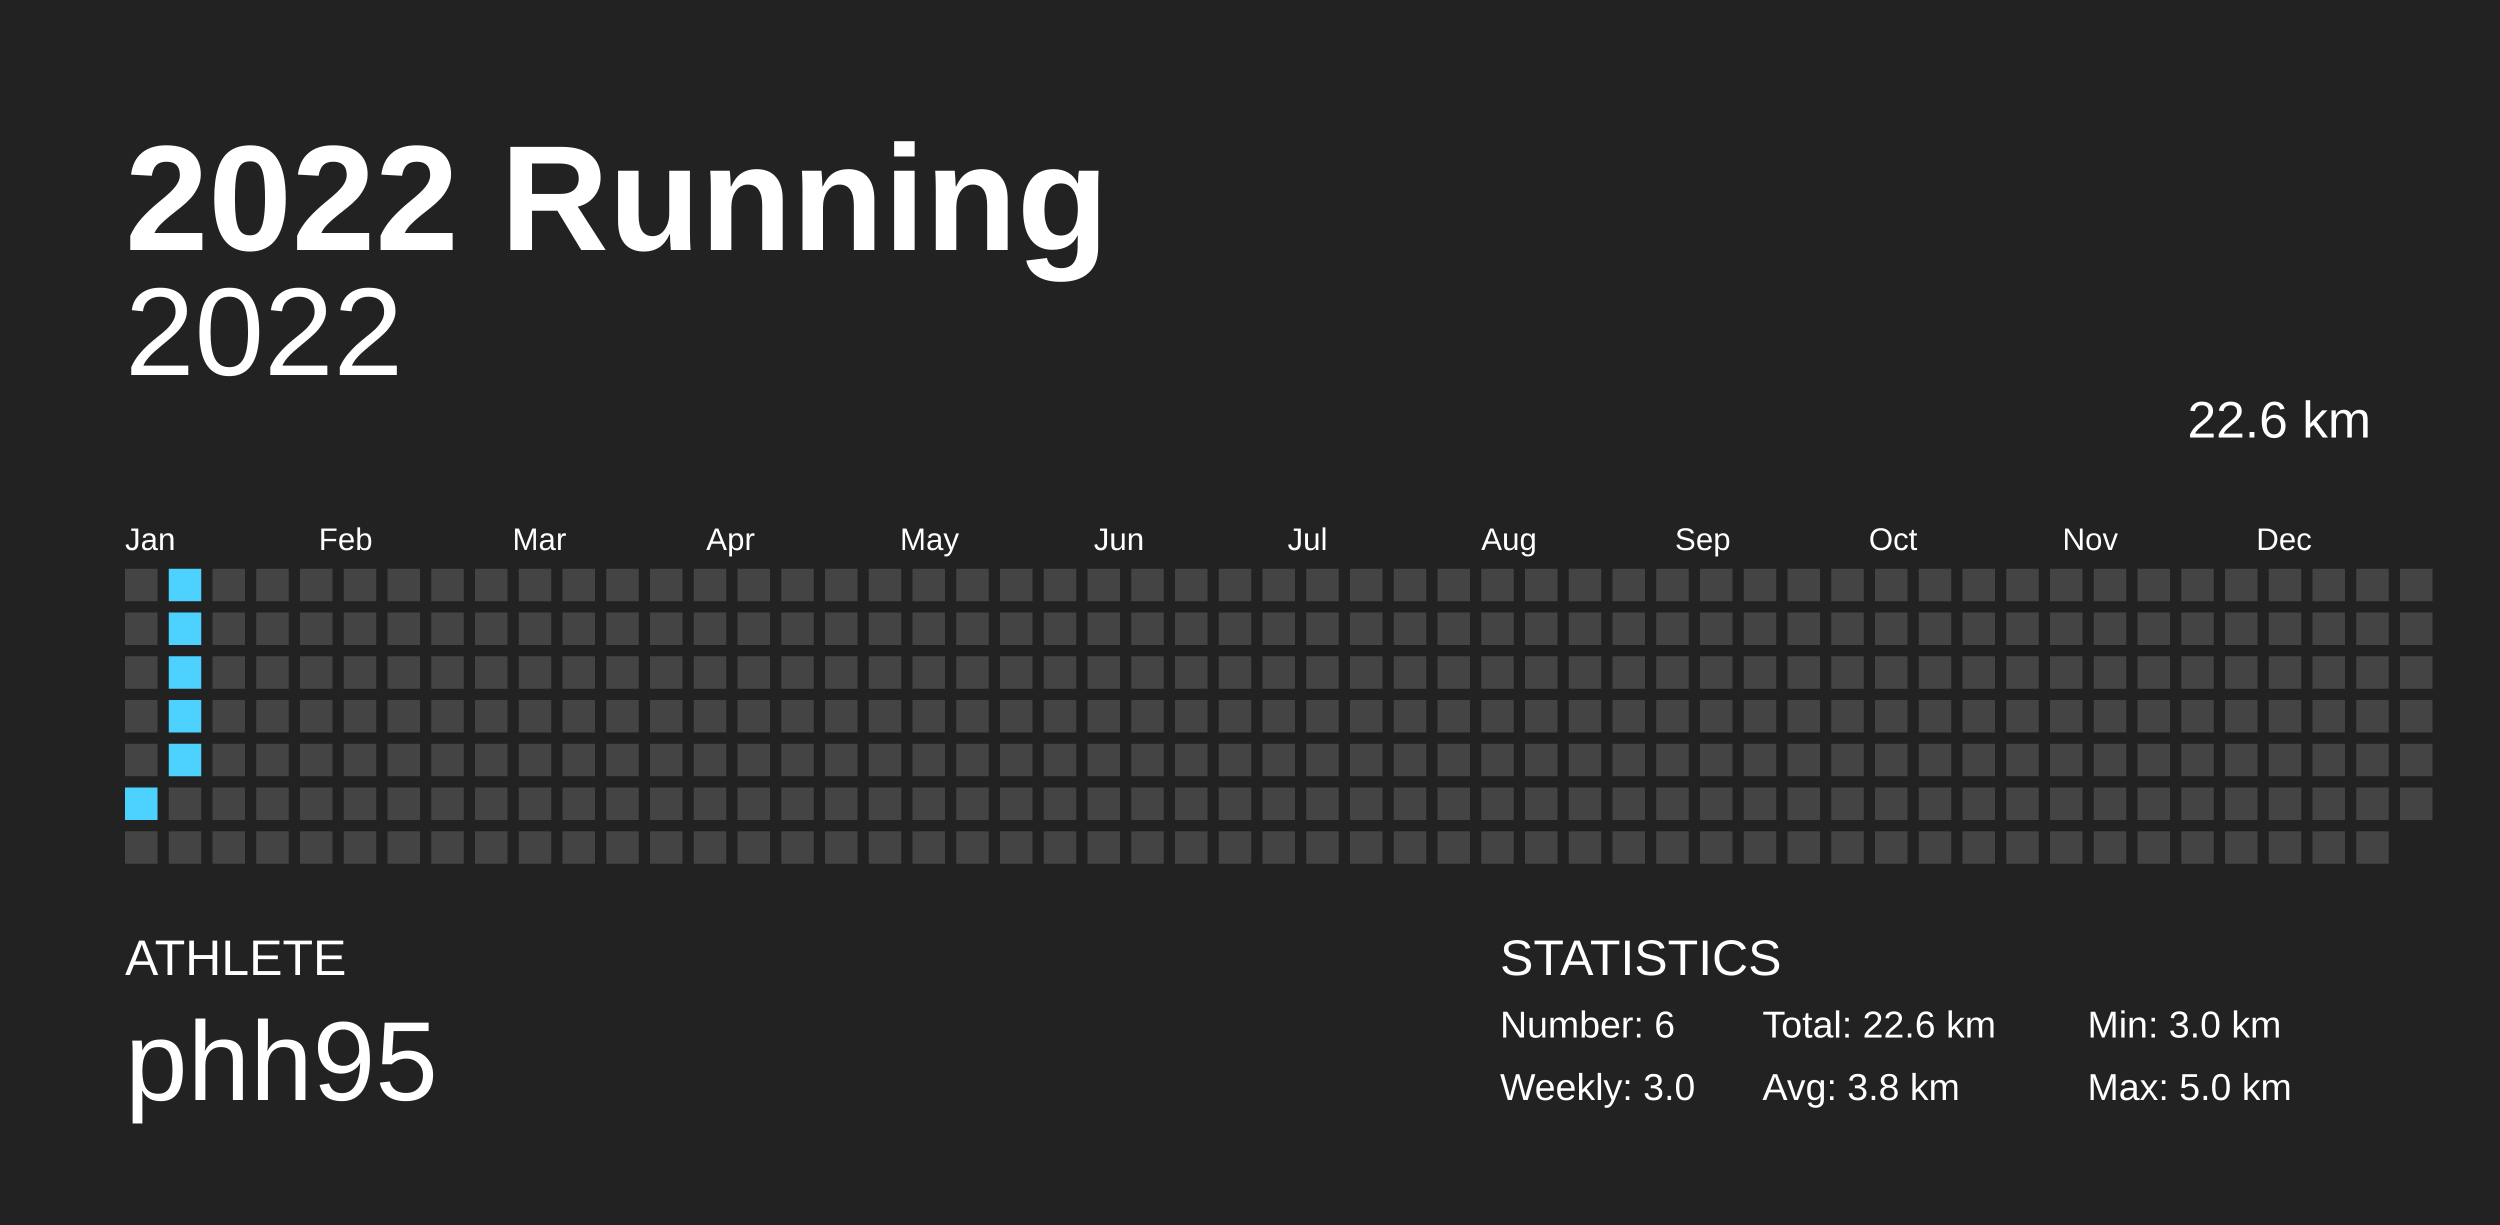
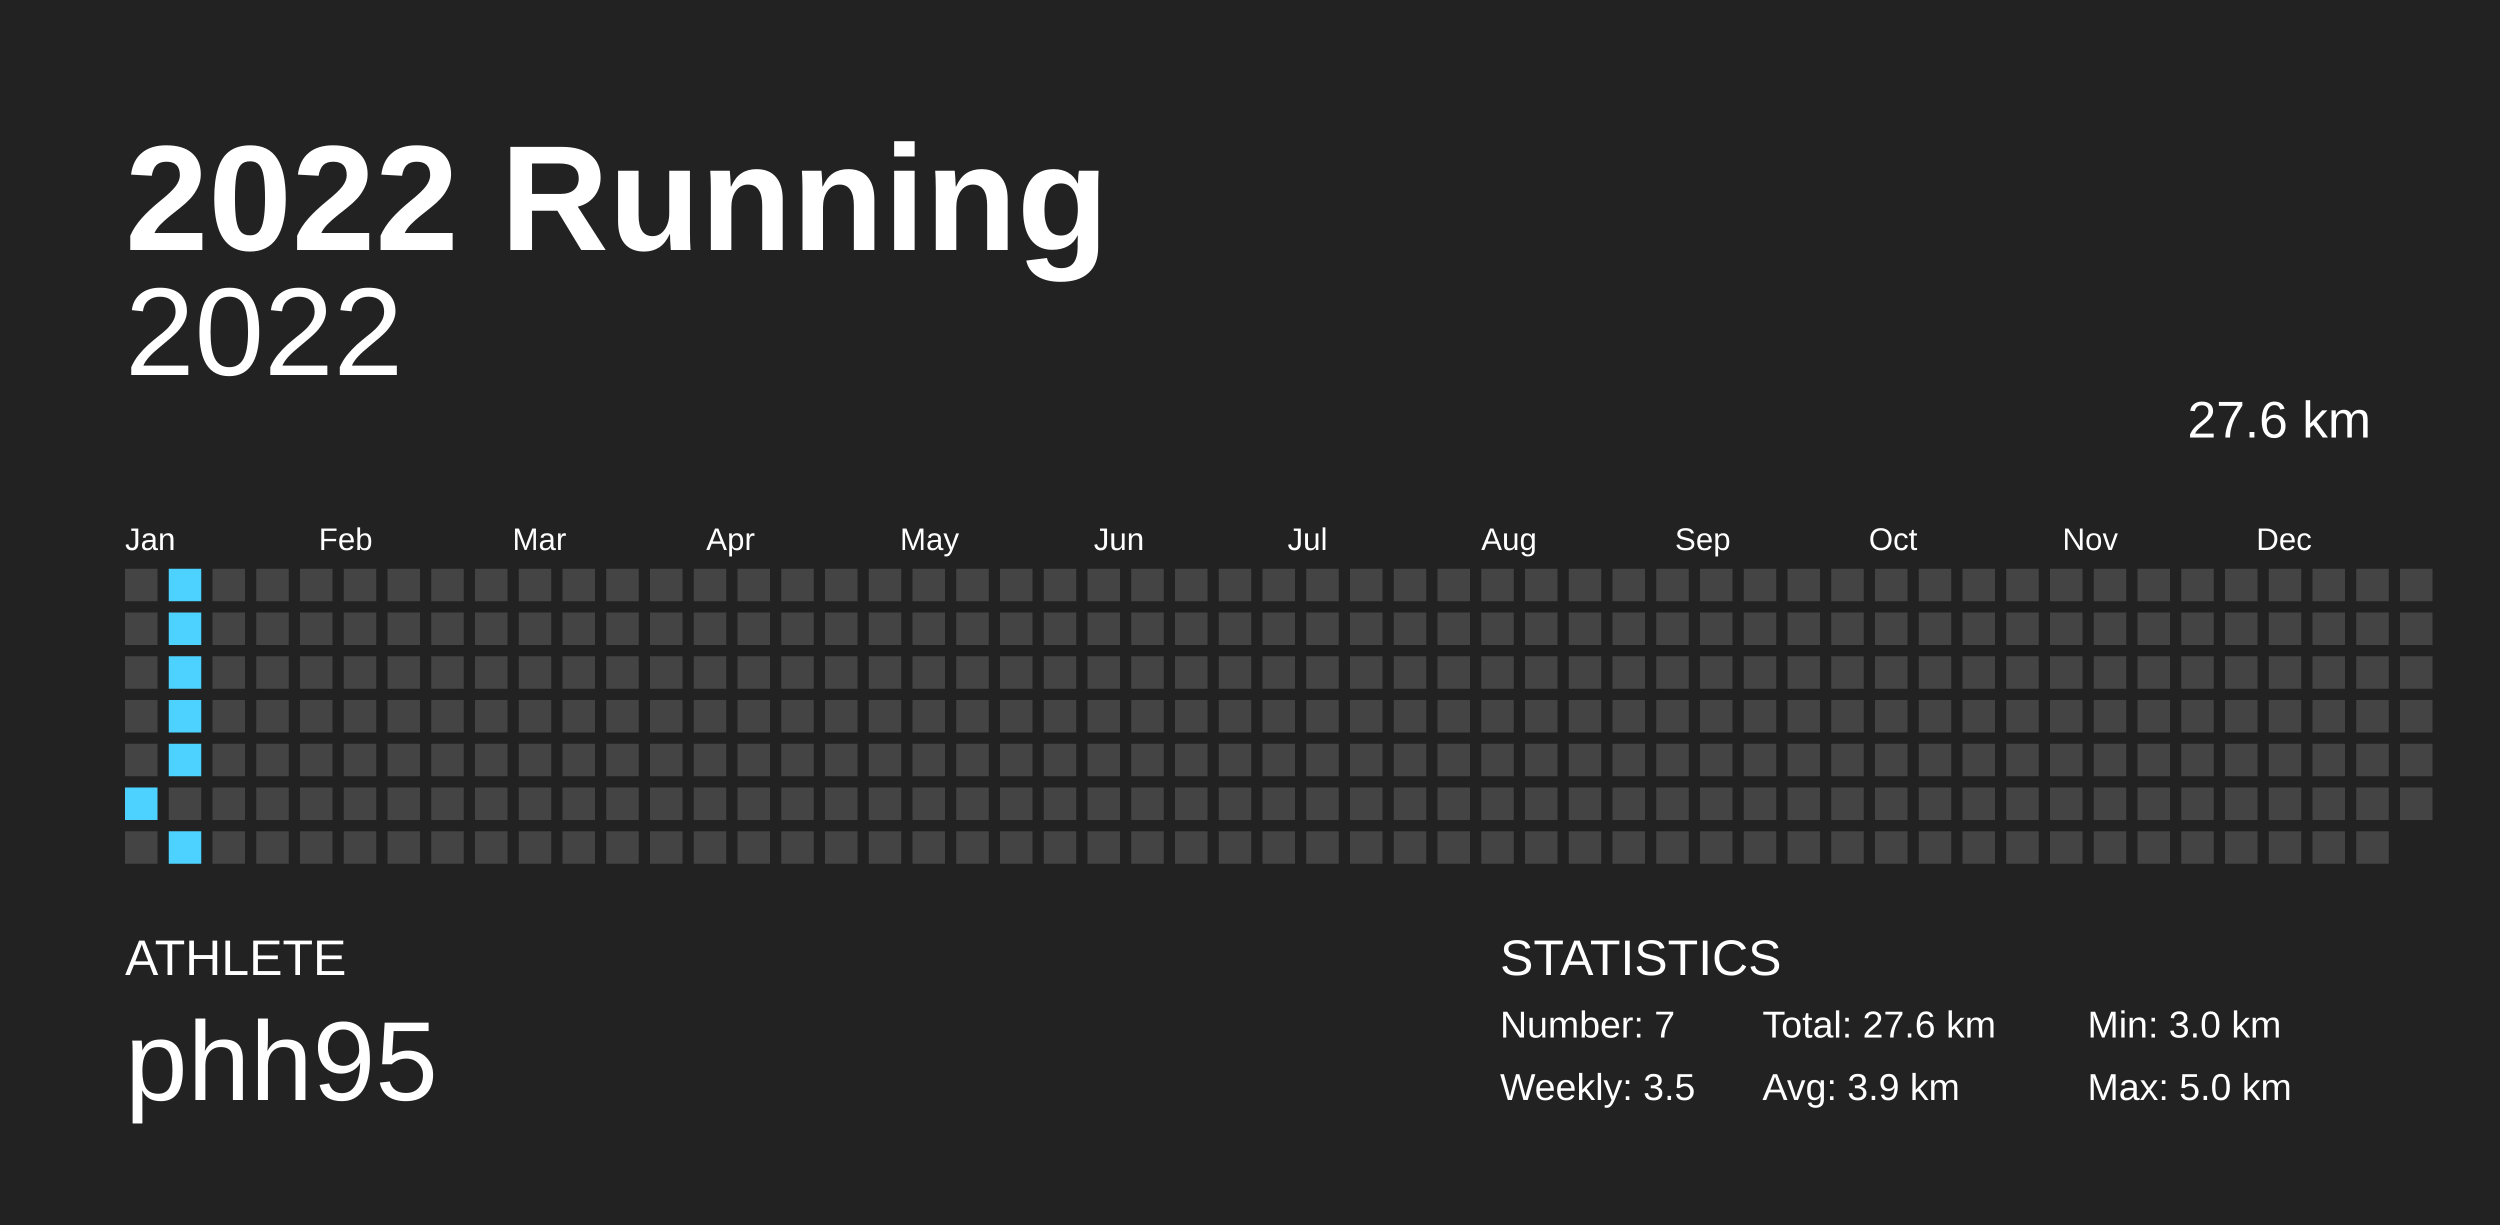
<svg xmlns="http://www.w3.org/2000/svg" baseProfile="full" height="98mm" version="1.1" viewBox="0,0,200,98" width="200mm">
  <defs />
  <rect fill="#222222" height="98" width="200" x="0" y="0" />
  <text fill="#FFFFFF" style="font-size:12px; font-family:Arial; font-weight:bold;" x="10" y="20">2022 Running</text>
  <text fill="#FFFFFF" style="font-size:4px; font-family:Arial" x="10" y="78">ATHLETE</text>
  <text fill="#FFFFFF" style="font-size:9px; font-family:Arial" x="10" y="88">phh95</text>
  <text fill="#FFFFFF" style="font-size:4px; font-family:Arial" x="120" y="78">STATISTICS</text>
-   <text fill="#FFFFFF" style="font-size:3px; font-family:Arial" x="120" y="83">Number: 6</text>
-   <text fill="#FFFFFF" style="font-size:3px; font-family:Arial" x="120" y="88">Weekly: 3.0</text>
-   <text fill="#FFFFFF" style="font-size:3px; font-family:Arial" x="141" y="83">Total: 22.6 km</text>
-   <text fill="#FFFFFF" style="font-size:3px; font-family:Arial" x="141" y="88">Avg: 3.8 km</text>
+   <text fill="#FFFFFF" style="font-size:3px; font-family:Arial" x="120" y="83">Number: 7</text>
+   <text fill="#FFFFFF" style="font-size:3px; font-family:Arial" x="120" y="88">Weekly: 3.5</text>
+   <text fill="#FFFFFF" style="font-size:3px; font-family:Arial" x="141" y="83">Total: 27.6 km</text>
+   <text fill="#FFFFFF" style="font-size:3px; font-family:Arial" x="141" y="88">Avg: 3.9 km</text>
  <text fill="#FFFFFF" style="font-size:3px; font-family:Arial" x="167" y="83">Min: 3.0 km</text>
  <text fill="#FFFFFF" style="font-size:3px; font-family:Arial" x="167" y="88">Max: 5.0 km</text>
  <text alignment-baseline="hanging" fill="#FFFFFF" style="font-size:10.0px; font-family:Arial;" x="10" y="30">2022</text>
-   <text alignment-baseline="hanging" fill="#FFFFFF" style="font-size:4.125px; font-family:Arial;" x="175" y="35">22.6 km</text>
+   <text alignment-baseline="hanging" fill="#FFFFFF" style="font-size:4.125px; font-family:Arial;" x="175" y="35">27.6 km</text>
  <text fill="#FFFFFF" style="font-size:2.5px; font-family:Arial" x="10.0" y="44">Jan</text>
  <text fill="#FFFFFF" style="font-size:2.5px; font-family:Arial" x="25.5" y="44">Feb</text>
  <text fill="#FFFFFF" style="font-size:2.5px; font-family:Arial" x="41.0" y="44">Mar</text>
  <text fill="#FFFFFF" style="font-size:2.5px; font-family:Arial" x="56.5" y="44">Apr</text>
  <text fill="#FFFFFF" style="font-size:2.5px; font-family:Arial" x="72.0" y="44">May</text>
  <text fill="#FFFFFF" style="font-size:2.5px; font-family:Arial" x="87.5" y="44">Jun</text>
  <text fill="#FFFFFF" style="font-size:2.5px; font-family:Arial" x="103.0" y="44">Jul</text>
  <text fill="#FFFFFF" style="font-size:2.5px; font-family:Arial" x="118.5" y="44">Aug</text>
  <text fill="#FFFFFF" style="font-size:2.5px; font-family:Arial" x="134.0" y="44">Sep</text>
  <text fill="#FFFFFF" style="font-size:2.5px; font-family:Arial" x="149.5" y="44">Oct</text>
  <text fill="#FFFFFF" style="font-size:2.5px; font-family:Arial" x="165.0" y="44">Nov</text>
  <text fill="#FFFFFF" style="font-size:2.5px; font-family:Arial" x="180.5" y="44">Dec</text>
  <rect fill="#444444" height="2.6" width="2.6" x="10.0" y="45.5" />
  <rect fill="#444444" height="2.6" width="2.6" x="10.0" y="49.0" />
  <rect fill="#444444" height="2.6" width="2.6" x="10.0" y="52.5" />
  <rect fill="#444444" height="2.6" width="2.6" x="10.0" y="56.0" />
  <rect fill="#444444" height="2.6" width="2.6" x="10.0" y="59.5" />
  <rect fill="#4dd2ff" height="2.6" width="2.6" x="10.0" y="63.0" />
  <rect fill="#444444" height="2.6" width="2.6" x="10.0" y="66.5" />
  <rect fill="#4dd2ff" height="2.6" width="2.6" x="13.5" y="45.5" />
  <rect fill="#4dd2ff" height="2.6" width="2.6" x="13.5" y="49.0" />
  <rect fill="#4dd2ff" height="2.6" width="2.6" x="13.5" y="52.5" />
  <rect fill="#4dd2ff" height="2.6" width="2.6" x="13.5" y="56.0" />
  <rect fill="#4dd2ff" height="2.6" width="2.6" x="13.5" y="59.5" />
  <rect fill="#444444" height="2.6" width="2.6" x="13.5" y="63.0" />
-   <rect fill="#444444" height="2.6" width="2.6" x="13.5" y="66.5" />
+   <rect fill="#4dd2ff" height="2.6" width="2.6" x="13.5" y="66.5" />
  <rect fill="#444444" height="2.6" width="2.6" x="17.0" y="45.5" />
  <rect fill="#444444" height="2.6" width="2.6" x="17.0" y="49.0" />
  <rect fill="#444444" height="2.6" width="2.6" x="17.0" y="52.5" />
  <rect fill="#444444" height="2.6" width="2.6" x="17.0" y="56.0" />
  <rect fill="#444444" height="2.6" width="2.6" x="17.0" y="59.5" />
  <rect fill="#444444" height="2.6" width="2.6" x="17.0" y="63.0" />
  <rect fill="#444444" height="2.6" width="2.6" x="17.0" y="66.5" />
  <rect fill="#444444" height="2.6" width="2.6" x="20.5" y="45.5" />
  <rect fill="#444444" height="2.6" width="2.6" x="20.5" y="49.0" />
  <rect fill="#444444" height="2.6" width="2.6" x="20.5" y="52.5" />
  <rect fill="#444444" height="2.6" width="2.6" x="20.5" y="56.0" />
  <rect fill="#444444" height="2.6" width="2.6" x="20.5" y="59.5" />
  <rect fill="#444444" height="2.6" width="2.6" x="20.5" y="63.0" />
  <rect fill="#444444" height="2.6" width="2.6" x="20.5" y="66.5" />
  <rect fill="#444444" height="2.6" width="2.6" x="24.0" y="45.5" />
  <rect fill="#444444" height="2.6" width="2.6" x="24.0" y="49.0" />
  <rect fill="#444444" height="2.6" width="2.6" x="24.0" y="52.5" />
  <rect fill="#444444" height="2.6" width="2.6" x="24.0" y="56.0" />
  <rect fill="#444444" height="2.6" width="2.6" x="24.0" y="59.5" />
  <rect fill="#444444" height="2.6" width="2.6" x="24.0" y="63.0" />
  <rect fill="#444444" height="2.6" width="2.6" x="24.0" y="66.5" />
  <rect fill="#444444" height="2.6" width="2.6" x="27.5" y="45.5" />
  <rect fill="#444444" height="2.6" width="2.6" x="27.5" y="49.0" />
  <rect fill="#444444" height="2.6" width="2.6" x="27.5" y="52.5" />
  <rect fill="#444444" height="2.6" width="2.6" x="27.5" y="56.0" />
  <rect fill="#444444" height="2.6" width="2.6" x="27.5" y="59.5" />
  <rect fill="#444444" height="2.6" width="2.6" x="27.5" y="63.0" />
  <rect fill="#444444" height="2.6" width="2.6" x="27.5" y="66.5" />
  <rect fill="#444444" height="2.6" width="2.6" x="31.0" y="45.5" />
  <rect fill="#444444" height="2.6" width="2.6" x="31.0" y="49.0" />
  <rect fill="#444444" height="2.6" width="2.6" x="31.0" y="52.5" />
  <rect fill="#444444" height="2.6" width="2.6" x="31.0" y="56.0" />
  <rect fill="#444444" height="2.6" width="2.6" x="31.0" y="59.5" />
  <rect fill="#444444" height="2.6" width="2.6" x="31.0" y="63.0" />
  <rect fill="#444444" height="2.6" width="2.6" x="31.0" y="66.5" />
  <rect fill="#444444" height="2.6" width="2.6" x="34.5" y="45.5" />
  <rect fill="#444444" height="2.6" width="2.6" x="34.5" y="49.0" />
  <rect fill="#444444" height="2.6" width="2.6" x="34.5" y="52.5" />
  <rect fill="#444444" height="2.6" width="2.6" x="34.5" y="56.0" />
  <rect fill="#444444" height="2.6" width="2.6" x="34.5" y="59.5" />
  <rect fill="#444444" height="2.6" width="2.6" x="34.5" y="63.0" />
  <rect fill="#444444" height="2.6" width="2.6" x="34.5" y="66.5" />
  <rect fill="#444444" height="2.6" width="2.6" x="38.0" y="45.5" />
  <rect fill="#444444" height="2.6" width="2.6" x="38.0" y="49.0" />
  <rect fill="#444444" height="2.6" width="2.6" x="38.0" y="52.5" />
  <rect fill="#444444" height="2.6" width="2.6" x="38.0" y="56.0" />
  <rect fill="#444444" height="2.6" width="2.6" x="38.0" y="59.5" />
  <rect fill="#444444" height="2.6" width="2.6" x="38.0" y="63.0" />
  <rect fill="#444444" height="2.6" width="2.6" x="38.0" y="66.5" />
  <rect fill="#444444" height="2.6" width="2.6" x="41.5" y="45.5" />
  <rect fill="#444444" height="2.6" width="2.6" x="41.5" y="49.0" />
  <rect fill="#444444" height="2.6" width="2.6" x="41.5" y="52.5" />
  <rect fill="#444444" height="2.6" width="2.6" x="41.5" y="56.0" />
  <rect fill="#444444" height="2.6" width="2.6" x="41.5" y="59.5" />
  <rect fill="#444444" height="2.6" width="2.6" x="41.5" y="63.0" />
  <rect fill="#444444" height="2.6" width="2.6" x="41.5" y="66.5" />
  <rect fill="#444444" height="2.6" width="2.6" x="45.0" y="45.5" />
  <rect fill="#444444" height="2.6" width="2.6" x="45.0" y="49.0" />
  <rect fill="#444444" height="2.6" width="2.6" x="45.0" y="52.5" />
  <rect fill="#444444" height="2.6" width="2.6" x="45.0" y="56.0" />
  <rect fill="#444444" height="2.6" width="2.6" x="45.0" y="59.5" />
  <rect fill="#444444" height="2.6" width="2.6" x="45.0" y="63.0" />
  <rect fill="#444444" height="2.6" width="2.6" x="45.0" y="66.5" />
  <rect fill="#444444" height="2.6" width="2.6" x="48.5" y="45.5" />
  <rect fill="#444444" height="2.6" width="2.6" x="48.5" y="49.0" />
  <rect fill="#444444" height="2.6" width="2.6" x="48.5" y="52.5" />
  <rect fill="#444444" height="2.6" width="2.6" x="48.5" y="56.0" />
  <rect fill="#444444" height="2.6" width="2.6" x="48.5" y="59.5" />
  <rect fill="#444444" height="2.6" width="2.6" x="48.5" y="63.0" />
  <rect fill="#444444" height="2.6" width="2.6" x="48.5" y="66.5" />
  <rect fill="#444444" height="2.6" width="2.6" x="52.0" y="45.5" />
  <rect fill="#444444" height="2.6" width="2.6" x="52.0" y="49.0" />
  <rect fill="#444444" height="2.6" width="2.6" x="52.0" y="52.5" />
  <rect fill="#444444" height="2.6" width="2.6" x="52.0" y="56.0" />
  <rect fill="#444444" height="2.6" width="2.6" x="52.0" y="59.5" />
  <rect fill="#444444" height="2.6" width="2.6" x="52.0" y="63.0" />
  <rect fill="#444444" height="2.6" width="2.6" x="52.0" y="66.5" />
  <rect fill="#444444" height="2.6" width="2.6" x="55.5" y="45.5" />
  <rect fill="#444444" height="2.6" width="2.6" x="55.5" y="49.0" />
  <rect fill="#444444" height="2.6" width="2.6" x="55.5" y="52.5" />
  <rect fill="#444444" height="2.6" width="2.6" x="55.5" y="56.0" />
  <rect fill="#444444" height="2.6" width="2.6" x="55.5" y="59.5" />
  <rect fill="#444444" height="2.6" width="2.6" x="55.5" y="63.0" />
  <rect fill="#444444" height="2.6" width="2.6" x="55.5" y="66.5" />
  <rect fill="#444444" height="2.6" width="2.6" x="59.0" y="45.5" />
  <rect fill="#444444" height="2.6" width="2.6" x="59.0" y="49.0" />
  <rect fill="#444444" height="2.6" width="2.6" x="59.0" y="52.5" />
  <rect fill="#444444" height="2.6" width="2.6" x="59.0" y="56.0" />
  <rect fill="#444444" height="2.6" width="2.6" x="59.0" y="59.5" />
  <rect fill="#444444" height="2.6" width="2.6" x="59.0" y="63.0" />
  <rect fill="#444444" height="2.6" width="2.6" x="59.0" y="66.5" />
  <rect fill="#444444" height="2.6" width="2.6" x="62.5" y="45.5" />
  <rect fill="#444444" height="2.6" width="2.6" x="62.5" y="49.0" />
  <rect fill="#444444" height="2.6" width="2.6" x="62.5" y="52.5" />
  <rect fill="#444444" height="2.6" width="2.6" x="62.5" y="56.0" />
  <rect fill="#444444" height="2.6" width="2.6" x="62.5" y="59.5" />
  <rect fill="#444444" height="2.6" width="2.6" x="62.5" y="63.0" />
  <rect fill="#444444" height="2.6" width="2.6" x="62.5" y="66.5" />
  <rect fill="#444444" height="2.6" width="2.6" x="66.0" y="45.5" />
  <rect fill="#444444" height="2.6" width="2.6" x="66.0" y="49.0" />
  <rect fill="#444444" height="2.6" width="2.6" x="66.0" y="52.5" />
  <rect fill="#444444" height="2.6" width="2.6" x="66.0" y="56.0" />
  <rect fill="#444444" height="2.6" width="2.6" x="66.0" y="59.5" />
  <rect fill="#444444" height="2.6" width="2.6" x="66.0" y="63.0" />
  <rect fill="#444444" height="2.6" width="2.6" x="66.0" y="66.5" />
  <rect fill="#444444" height="2.6" width="2.6" x="69.5" y="45.5" />
  <rect fill="#444444" height="2.6" width="2.6" x="69.5" y="49.0" />
  <rect fill="#444444" height="2.6" width="2.6" x="69.5" y="52.5" />
  <rect fill="#444444" height="2.6" width="2.6" x="69.5" y="56.0" />
  <rect fill="#444444" height="2.6" width="2.6" x="69.5" y="59.5" />
  <rect fill="#444444" height="2.6" width="2.6" x="69.5" y="63.0" />
  <rect fill="#444444" height="2.6" width="2.6" x="69.5" y="66.5" />
  <rect fill="#444444" height="2.6" width="2.6" x="73.0" y="45.5" />
  <rect fill="#444444" height="2.6" width="2.6" x="73.0" y="49.0" />
  <rect fill="#444444" height="2.6" width="2.6" x="73.0" y="52.5" />
  <rect fill="#444444" height="2.6" width="2.6" x="73.0" y="56.0" />
  <rect fill="#444444" height="2.6" width="2.6" x="73.0" y="59.5" />
  <rect fill="#444444" height="2.6" width="2.6" x="73.0" y="63.0" />
  <rect fill="#444444" height="2.6" width="2.6" x="73.0" y="66.5" />
  <rect fill="#444444" height="2.6" width="2.6" x="76.5" y="45.5" />
  <rect fill="#444444" height="2.6" width="2.6" x="76.5" y="49.0" />
  <rect fill="#444444" height="2.6" width="2.6" x="76.5" y="52.5" />
  <rect fill="#444444" height="2.6" width="2.6" x="76.5" y="56.0" />
  <rect fill="#444444" height="2.6" width="2.6" x="76.5" y="59.5" />
  <rect fill="#444444" height="2.6" width="2.6" x="76.5" y="63.0" />
  <rect fill="#444444" height="2.6" width="2.6" x="76.5" y="66.5" />
  <rect fill="#444444" height="2.6" width="2.6" x="80.0" y="45.5" />
  <rect fill="#444444" height="2.6" width="2.6" x="80.0" y="49.0" />
  <rect fill="#444444" height="2.6" width="2.6" x="80.0" y="52.5" />
  <rect fill="#444444" height="2.6" width="2.6" x="80.0" y="56.0" />
  <rect fill="#444444" height="2.6" width="2.6" x="80.0" y="59.5" />
  <rect fill="#444444" height="2.6" width="2.6" x="80.0" y="63.0" />
  <rect fill="#444444" height="2.6" width="2.6" x="80.0" y="66.5" />
  <rect fill="#444444" height="2.6" width="2.6" x="83.5" y="45.5" />
  <rect fill="#444444" height="2.6" width="2.6" x="83.5" y="49.0" />
  <rect fill="#444444" height="2.6" width="2.6" x="83.5" y="52.5" />
  <rect fill="#444444" height="2.6" width="2.6" x="83.5" y="56.0" />
  <rect fill="#444444" height="2.6" width="2.6" x="83.5" y="59.5" />
  <rect fill="#444444" height="2.6" width="2.6" x="83.5" y="63.0" />
  <rect fill="#444444" height="2.6" width="2.6" x="83.5" y="66.5" />
  <rect fill="#444444" height="2.6" width="2.6" x="87.0" y="45.5" />
  <rect fill="#444444" height="2.6" width="2.6" x="87.0" y="49.0" />
  <rect fill="#444444" height="2.6" width="2.6" x="87.0" y="52.5" />
  <rect fill="#444444" height="2.6" width="2.6" x="87.0" y="56.0" />
  <rect fill="#444444" height="2.6" width="2.6" x="87.0" y="59.5" />
  <rect fill="#444444" height="2.6" width="2.6" x="87.0" y="63.0" />
  <rect fill="#444444" height="2.6" width="2.6" x="87.0" y="66.5" />
  <rect fill="#444444" height="2.6" width="2.6" x="90.5" y="45.5" />
  <rect fill="#444444" height="2.6" width="2.6" x="90.5" y="49.0" />
  <rect fill="#444444" height="2.6" width="2.6" x="90.5" y="52.5" />
  <rect fill="#444444" height="2.6" width="2.6" x="90.5" y="56.0" />
  <rect fill="#444444" height="2.6" width="2.6" x="90.5" y="59.5" />
  <rect fill="#444444" height="2.6" width="2.6" x="90.5" y="63.0" />
  <rect fill="#444444" height="2.6" width="2.6" x="90.5" y="66.5" />
  <rect fill="#444444" height="2.6" width="2.6" x="94.0" y="45.5" />
  <rect fill="#444444" height="2.6" width="2.6" x="94.0" y="49.0" />
  <rect fill="#444444" height="2.6" width="2.6" x="94.0" y="52.5" />
  <rect fill="#444444" height="2.6" width="2.6" x="94.0" y="56.0" />
  <rect fill="#444444" height="2.6" width="2.6" x="94.0" y="59.5" />
  <rect fill="#444444" height="2.6" width="2.6" x="94.0" y="63.0" />
  <rect fill="#444444" height="2.6" width="2.6" x="94.0" y="66.5" />
  <rect fill="#444444" height="2.6" width="2.6" x="97.5" y="45.5" />
  <rect fill="#444444" height="2.6" width="2.6" x="97.5" y="49.0" />
  <rect fill="#444444" height="2.6" width="2.6" x="97.5" y="52.5" />
  <rect fill="#444444" height="2.6" width="2.6" x="97.5" y="56.0" />
  <rect fill="#444444" height="2.6" width="2.6" x="97.5" y="59.5" />
  <rect fill="#444444" height="2.6" width="2.6" x="97.5" y="63.0" />
  <rect fill="#444444" height="2.6" width="2.6" x="97.5" y="66.5" />
  <rect fill="#444444" height="2.6" width="2.6" x="101.0" y="45.5" />
  <rect fill="#444444" height="2.6" width="2.6" x="101.0" y="49.0" />
  <rect fill="#444444" height="2.6" width="2.6" x="101.0" y="52.5" />
  <rect fill="#444444" height="2.6" width="2.6" x="101.0" y="56.0" />
  <rect fill="#444444" height="2.6" width="2.6" x="101.0" y="59.5" />
  <rect fill="#444444" height="2.6" width="2.6" x="101.0" y="63.0" />
  <rect fill="#444444" height="2.6" width="2.6" x="101.0" y="66.5" />
  <rect fill="#444444" height="2.6" width="2.6" x="104.5" y="45.5" />
  <rect fill="#444444" height="2.6" width="2.6" x="104.5" y="49.0" />
  <rect fill="#444444" height="2.6" width="2.6" x="104.5" y="52.5" />
  <rect fill="#444444" height="2.6" width="2.6" x="104.5" y="56.0" />
  <rect fill="#444444" height="2.6" width="2.6" x="104.5" y="59.5" />
  <rect fill="#444444" height="2.6" width="2.6" x="104.5" y="63.0" />
  <rect fill="#444444" height="2.6" width="2.6" x="104.5" y="66.5" />
  <rect fill="#444444" height="2.6" width="2.6" x="108.0" y="45.5" />
  <rect fill="#444444" height="2.6" width="2.6" x="108.0" y="49.0" />
  <rect fill="#444444" height="2.6" width="2.6" x="108.0" y="52.5" />
  <rect fill="#444444" height="2.6" width="2.6" x="108.0" y="56.0" />
  <rect fill="#444444" height="2.6" width="2.6" x="108.0" y="59.5" />
  <rect fill="#444444" height="2.6" width="2.6" x="108.0" y="63.0" />
  <rect fill="#444444" height="2.6" width="2.6" x="108.0" y="66.5" />
  <rect fill="#444444" height="2.6" width="2.6" x="111.5" y="45.5" />
  <rect fill="#444444" height="2.6" width="2.6" x="111.5" y="49.0" />
  <rect fill="#444444" height="2.6" width="2.6" x="111.5" y="52.5" />
  <rect fill="#444444" height="2.6" width="2.6" x="111.5" y="56.0" />
  <rect fill="#444444" height="2.6" width="2.6" x="111.5" y="59.5" />
  <rect fill="#444444" height="2.6" width="2.6" x="111.5" y="63.0" />
  <rect fill="#444444" height="2.6" width="2.6" x="111.5" y="66.5" />
  <rect fill="#444444" height="2.6" width="2.6" x="115.0" y="45.5" />
  <rect fill="#444444" height="2.6" width="2.6" x="115.0" y="49.0" />
  <rect fill="#444444" height="2.6" width="2.6" x="115.0" y="52.5" />
  <rect fill="#444444" height="2.6" width="2.6" x="115.0" y="56.0" />
  <rect fill="#444444" height="2.6" width="2.6" x="115.0" y="59.5" />
  <rect fill="#444444" height="2.6" width="2.6" x="115.0" y="63.0" />
  <rect fill="#444444" height="2.6" width="2.6" x="115.0" y="66.5" />
  <rect fill="#444444" height="2.6" width="2.6" x="118.5" y="45.5" />
  <rect fill="#444444" height="2.6" width="2.6" x="118.5" y="49.0" />
  <rect fill="#444444" height="2.6" width="2.6" x="118.5" y="52.5" />
  <rect fill="#444444" height="2.6" width="2.6" x="118.5" y="56.0" />
  <rect fill="#444444" height="2.6" width="2.6" x="118.5" y="59.5" />
  <rect fill="#444444" height="2.6" width="2.6" x="118.5" y="63.0" />
  <rect fill="#444444" height="2.6" width="2.6" x="118.5" y="66.5" />
  <rect fill="#444444" height="2.6" width="2.6" x="122.0" y="45.5" />
  <rect fill="#444444" height="2.6" width="2.6" x="122.0" y="49.0" />
  <rect fill="#444444" height="2.6" width="2.6" x="122.0" y="52.5" />
  <rect fill="#444444" height="2.6" width="2.6" x="122.0" y="56.0" />
  <rect fill="#444444" height="2.6" width="2.6" x="122.0" y="59.5" />
  <rect fill="#444444" height="2.6" width="2.6" x="122.0" y="63.0" />
  <rect fill="#444444" height="2.6" width="2.6" x="122.0" y="66.5" />
  <rect fill="#444444" height="2.6" width="2.6" x="125.5" y="45.5" />
  <rect fill="#444444" height="2.6" width="2.6" x="125.5" y="49.0" />
  <rect fill="#444444" height="2.6" width="2.6" x="125.5" y="52.5" />
  <rect fill="#444444" height="2.6" width="2.6" x="125.5" y="56.0" />
  <rect fill="#444444" height="2.6" width="2.6" x="125.5" y="59.5" />
  <rect fill="#444444" height="2.6" width="2.6" x="125.5" y="63.0" />
  <rect fill="#444444" height="2.6" width="2.6" x="125.5" y="66.5" />
  <rect fill="#444444" height="2.6" width="2.6" x="129.0" y="45.5" />
  <rect fill="#444444" height="2.6" width="2.6" x="129.0" y="49.0" />
  <rect fill="#444444" height="2.6" width="2.6" x="129.0" y="52.5" />
  <rect fill="#444444" height="2.6" width="2.6" x="129.0" y="56.0" />
  <rect fill="#444444" height="2.6" width="2.6" x="129.0" y="59.5" />
  <rect fill="#444444" height="2.6" width="2.6" x="129.0" y="63.0" />
  <rect fill="#444444" height="2.6" width="2.6" x="129.0" y="66.5" />
  <rect fill="#444444" height="2.6" width="2.6" x="132.5" y="45.5" />
  <rect fill="#444444" height="2.6" width="2.6" x="132.5" y="49.0" />
  <rect fill="#444444" height="2.6" width="2.6" x="132.5" y="52.5" />
  <rect fill="#444444" height="2.6" width="2.6" x="132.5" y="56.0" />
  <rect fill="#444444" height="2.6" width="2.6" x="132.5" y="59.5" />
  <rect fill="#444444" height="2.6" width="2.6" x="132.5" y="63.0" />
  <rect fill="#444444" height="2.6" width="2.6" x="132.5" y="66.5" />
  <rect fill="#444444" height="2.6" width="2.6" x="136.0" y="45.5" />
  <rect fill="#444444" height="2.6" width="2.6" x="136.0" y="49.0" />
  <rect fill="#444444" height="2.6" width="2.6" x="136.0" y="52.5" />
  <rect fill="#444444" height="2.6" width="2.6" x="136.0" y="56.0" />
  <rect fill="#444444" height="2.6" width="2.6" x="136.0" y="59.5" />
  <rect fill="#444444" height="2.6" width="2.6" x="136.0" y="63.0" />
  <rect fill="#444444" height="2.6" width="2.6" x="136.0" y="66.5" />
  <rect fill="#444444" height="2.6" width="2.6" x="139.5" y="45.5" />
  <rect fill="#444444" height="2.6" width="2.6" x="139.5" y="49.0" />
  <rect fill="#444444" height="2.6" width="2.6" x="139.5" y="52.5" />
  <rect fill="#444444" height="2.6" width="2.6" x="139.5" y="56.0" />
  <rect fill="#444444" height="2.6" width="2.6" x="139.5" y="59.5" />
  <rect fill="#444444" height="2.6" width="2.6" x="139.5" y="63.0" />
  <rect fill="#444444" height="2.6" width="2.6" x="139.5" y="66.5" />
  <rect fill="#444444" height="2.6" width="2.6" x="143.0" y="45.5" />
  <rect fill="#444444" height="2.6" width="2.6" x="143.0" y="49.0" />
  <rect fill="#444444" height="2.6" width="2.6" x="143.0" y="52.5" />
  <rect fill="#444444" height="2.6" width="2.6" x="143.0" y="56.0" />
  <rect fill="#444444" height="2.6" width="2.6" x="143.0" y="59.5" />
  <rect fill="#444444" height="2.6" width="2.6" x="143.0" y="63.0" />
  <rect fill="#444444" height="2.6" width="2.6" x="143.0" y="66.5" />
  <rect fill="#444444" height="2.6" width="2.6" x="146.5" y="45.5" />
  <rect fill="#444444" height="2.6" width="2.6" x="146.5" y="49.0" />
  <rect fill="#444444" height="2.6" width="2.6" x="146.5" y="52.5" />
  <rect fill="#444444" height="2.6" width="2.6" x="146.5" y="56.0" />
  <rect fill="#444444" height="2.6" width="2.6" x="146.5" y="59.5" />
  <rect fill="#444444" height="2.6" width="2.6" x="146.5" y="63.0" />
  <rect fill="#444444" height="2.6" width="2.6" x="146.5" y="66.5" />
  <rect fill="#444444" height="2.6" width="2.6" x="150.0" y="45.5" />
  <rect fill="#444444" height="2.6" width="2.6" x="150.0" y="49.0" />
  <rect fill="#444444" height="2.6" width="2.6" x="150.0" y="52.5" />
  <rect fill="#444444" height="2.6" width="2.6" x="150.0" y="56.0" />
  <rect fill="#444444" height="2.6" width="2.6" x="150.0" y="59.5" />
  <rect fill="#444444" height="2.6" width="2.6" x="150.0" y="63.0" />
  <rect fill="#444444" height="2.6" width="2.6" x="150.0" y="66.5" />
  <rect fill="#444444" height="2.6" width="2.6" x="153.5" y="45.5" />
  <rect fill="#444444" height="2.6" width="2.6" x="153.5" y="49.0" />
  <rect fill="#444444" height="2.6" width="2.6" x="153.5" y="52.5" />
  <rect fill="#444444" height="2.6" width="2.6" x="153.5" y="56.0" />
  <rect fill="#444444" height="2.6" width="2.6" x="153.5" y="59.5" />
  <rect fill="#444444" height="2.6" width="2.6" x="153.5" y="63.0" />
  <rect fill="#444444" height="2.6" width="2.6" x="153.5" y="66.5" />
  <rect fill="#444444" height="2.6" width="2.6" x="157.0" y="45.5" />
  <rect fill="#444444" height="2.6" width="2.6" x="157.0" y="49.0" />
  <rect fill="#444444" height="2.6" width="2.6" x="157.0" y="52.5" />
  <rect fill="#444444" height="2.6" width="2.6" x="157.0" y="56.0" />
  <rect fill="#444444" height="2.6" width="2.6" x="157.0" y="59.5" />
  <rect fill="#444444" height="2.6" width="2.6" x="157.0" y="63.0" />
  <rect fill="#444444" height="2.6" width="2.6" x="157.0" y="66.5" />
  <rect fill="#444444" height="2.6" width="2.6" x="160.5" y="45.5" />
  <rect fill="#444444" height="2.6" width="2.6" x="160.5" y="49.0" />
  <rect fill="#444444" height="2.6" width="2.6" x="160.5" y="52.5" />
  <rect fill="#444444" height="2.6" width="2.6" x="160.5" y="56.0" />
  <rect fill="#444444" height="2.6" width="2.6" x="160.5" y="59.5" />
  <rect fill="#444444" height="2.6" width="2.6" x="160.5" y="63.0" />
  <rect fill="#444444" height="2.6" width="2.6" x="160.5" y="66.5" />
  <rect fill="#444444" height="2.6" width="2.6" x="164.0" y="45.5" />
  <rect fill="#444444" height="2.6" width="2.6" x="164.0" y="49.0" />
  <rect fill="#444444" height="2.6" width="2.6" x="164.0" y="52.5" />
  <rect fill="#444444" height="2.6" width="2.6" x="164.0" y="56.0" />
  <rect fill="#444444" height="2.6" width="2.6" x="164.0" y="59.5" />
  <rect fill="#444444" height="2.6" width="2.6" x="164.0" y="63.0" />
  <rect fill="#444444" height="2.6" width="2.6" x="164.0" y="66.5" />
  <rect fill="#444444" height="2.6" width="2.6" x="167.5" y="45.5" />
  <rect fill="#444444" height="2.6" width="2.6" x="167.5" y="49.0" />
  <rect fill="#444444" height="2.6" width="2.6" x="167.5" y="52.5" />
  <rect fill="#444444" height="2.6" width="2.6" x="167.5" y="56.0" />
  <rect fill="#444444" height="2.6" width="2.6" x="167.5" y="59.5" />
  <rect fill="#444444" height="2.6" width="2.6" x="167.5" y="63.0" />
  <rect fill="#444444" height="2.6" width="2.6" x="167.5" y="66.5" />
  <rect fill="#444444" height="2.6" width="2.6" x="171.0" y="45.5" />
  <rect fill="#444444" height="2.6" width="2.6" x="171.0" y="49.0" />
  <rect fill="#444444" height="2.6" width="2.6" x="171.0" y="52.5" />
  <rect fill="#444444" height="2.6" width="2.6" x="171.0" y="56.0" />
  <rect fill="#444444" height="2.6" width="2.6" x="171.0" y="59.5" />
  <rect fill="#444444" height="2.6" width="2.6" x="171.0" y="63.0" />
  <rect fill="#444444" height="2.6" width="2.6" x="171.0" y="66.5" />
  <rect fill="#444444" height="2.6" width="2.6" x="174.5" y="45.5" />
  <rect fill="#444444" height="2.6" width="2.6" x="174.5" y="49.0" />
  <rect fill="#444444" height="2.6" width="2.6" x="174.5" y="52.5" />
  <rect fill="#444444" height="2.6" width="2.6" x="174.5" y="56.0" />
  <rect fill="#444444" height="2.6" width="2.6" x="174.5" y="59.5" />
  <rect fill="#444444" height="2.6" width="2.6" x="174.5" y="63.0" />
  <rect fill="#444444" height="2.6" width="2.6" x="174.5" y="66.5" />
  <rect fill="#444444" height="2.6" width="2.6" x="178.0" y="45.5" />
  <rect fill="#444444" height="2.6" width="2.6" x="178.0" y="49.0" />
  <rect fill="#444444" height="2.6" width="2.6" x="178.0" y="52.5" />
  <rect fill="#444444" height="2.6" width="2.6" x="178.0" y="56.0" />
  <rect fill="#444444" height="2.6" width="2.6" x="178.0" y="59.5" />
  <rect fill="#444444" height="2.6" width="2.6" x="178.0" y="63.0" />
  <rect fill="#444444" height="2.6" width="2.6" x="178.0" y="66.5" />
  <rect fill="#444444" height="2.6" width="2.6" x="181.5" y="45.5" />
  <rect fill="#444444" height="2.6" width="2.6" x="181.5" y="49.0" />
  <rect fill="#444444" height="2.6" width="2.6" x="181.5" y="52.5" />
  <rect fill="#444444" height="2.6" width="2.6" x="181.5" y="56.0" />
  <rect fill="#444444" height="2.6" width="2.6" x="181.5" y="59.5" />
  <rect fill="#444444" height="2.6" width="2.6" x="181.5" y="63.0" />
  <rect fill="#444444" height="2.6" width="2.6" x="181.5" y="66.5" />
  <rect fill="#444444" height="2.6" width="2.6" x="185.0" y="45.5" />
  <rect fill="#444444" height="2.6" width="2.6" x="185.0" y="49.0" />
  <rect fill="#444444" height="2.6" width="2.6" x="185.0" y="52.5" />
  <rect fill="#444444" height="2.6" width="2.6" x="185.0" y="56.0" />
  <rect fill="#444444" height="2.6" width="2.6" x="185.0" y="59.5" />
  <rect fill="#444444" height="2.6" width="2.6" x="185.0" y="63.0" />
  <rect fill="#444444" height="2.6" width="2.6" x="185.0" y="66.5" />
  <rect fill="#444444" height="2.6" width="2.6" x="188.5" y="45.5" />
  <rect fill="#444444" height="2.6" width="2.6" x="188.5" y="49.0" />
  <rect fill="#444444" height="2.6" width="2.6" x="188.5" y="52.5" />
  <rect fill="#444444" height="2.6" width="2.6" x="188.5" y="56.0" />
  <rect fill="#444444" height="2.6" width="2.6" x="188.5" y="59.5" />
  <rect fill="#444444" height="2.6" width="2.6" x="188.5" y="63.0" />
  <rect fill="#444444" height="2.6" width="2.6" x="188.5" y="66.5" />
  <rect fill="#444444" height="2.6" width="2.6" x="192.0" y="45.5" />
  <rect fill="#444444" height="2.6" width="2.6" x="192.0" y="49.0" />
  <rect fill="#444444" height="2.6" width="2.6" x="192.0" y="52.5" />
  <rect fill="#444444" height="2.6" width="2.6" x="192.0" y="56.0" />
  <rect fill="#444444" height="2.6" width="2.6" x="192.0" y="59.5" />
  <rect fill="#444444" height="2.6" width="2.6" x="192.0" y="63.0" />
</svg>
